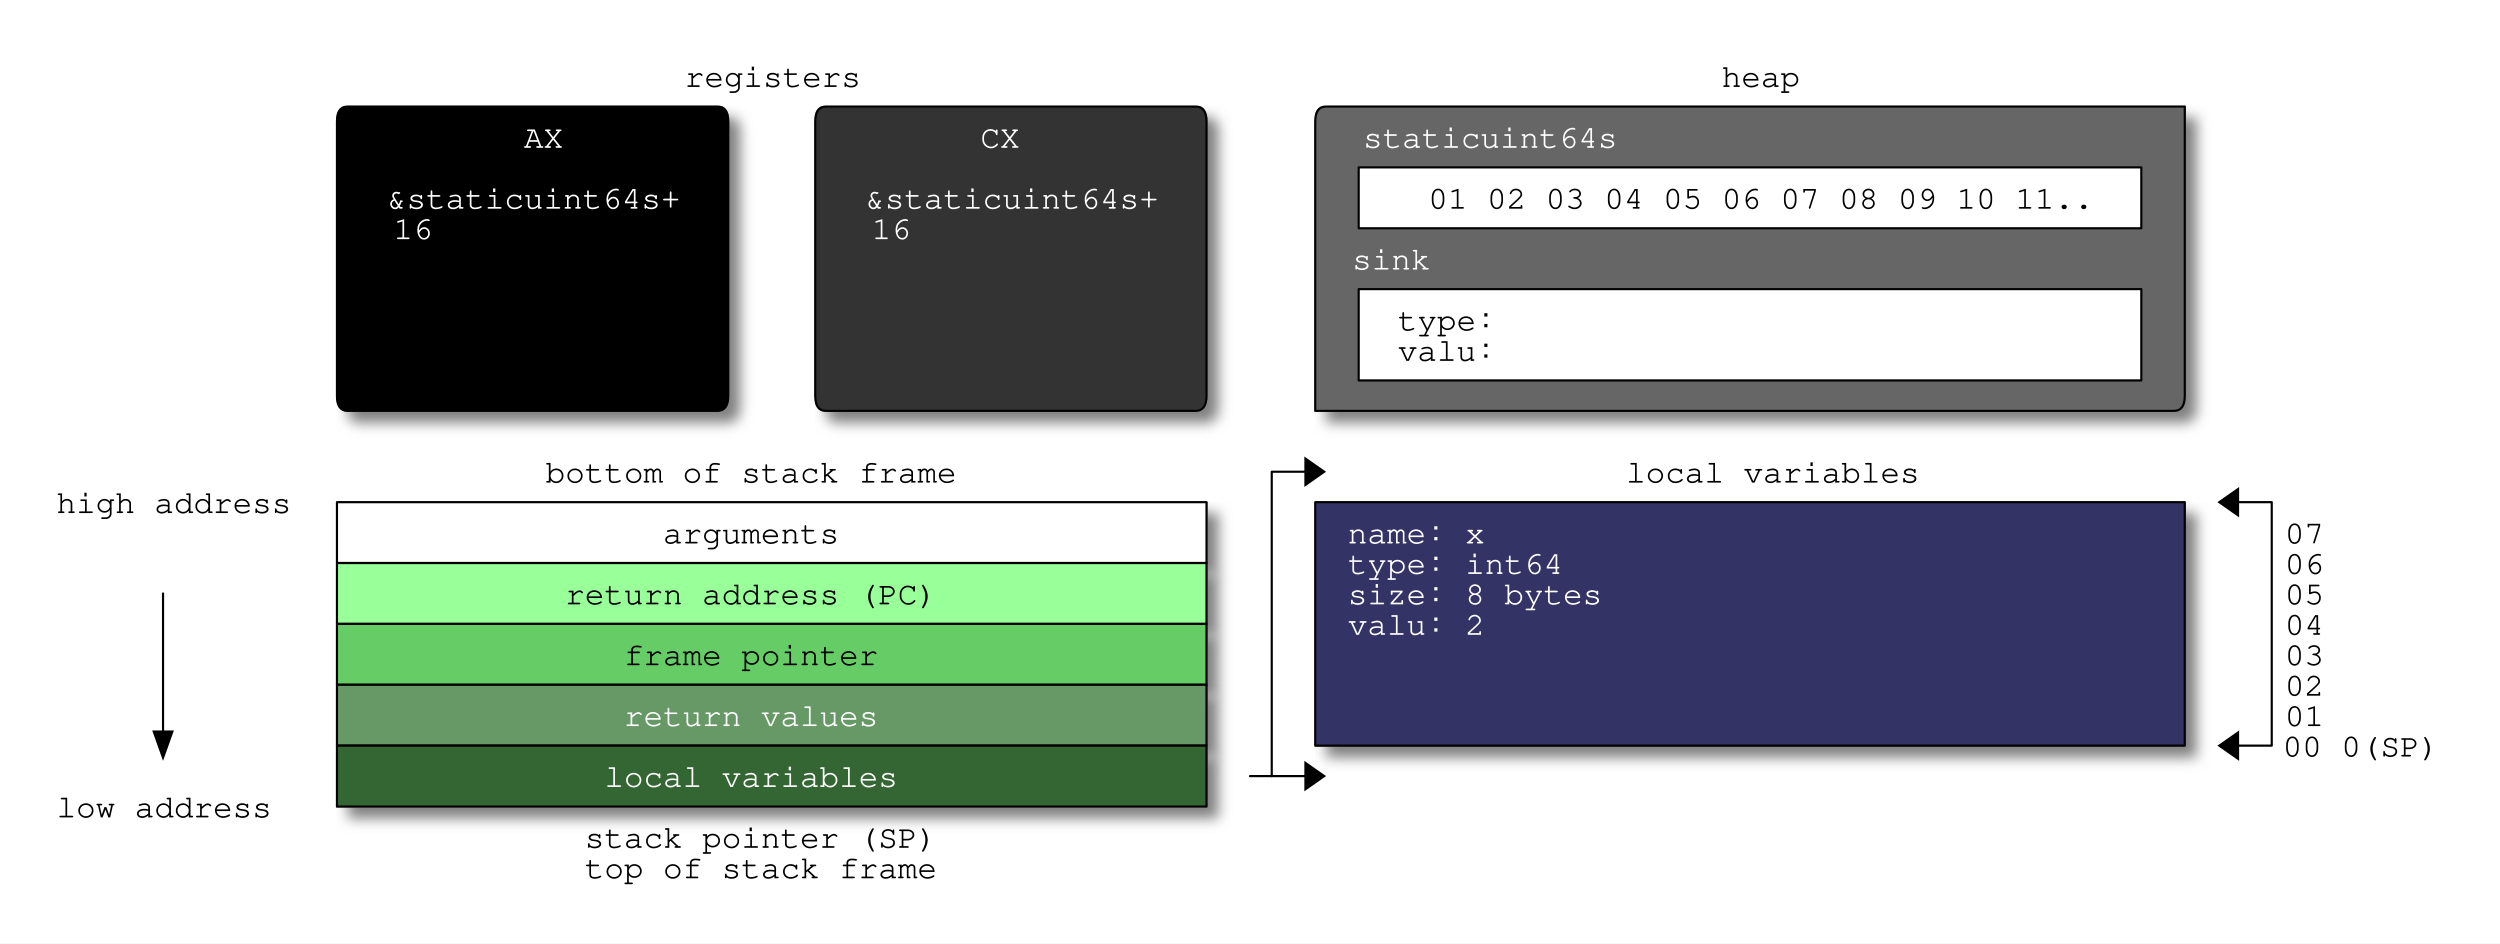
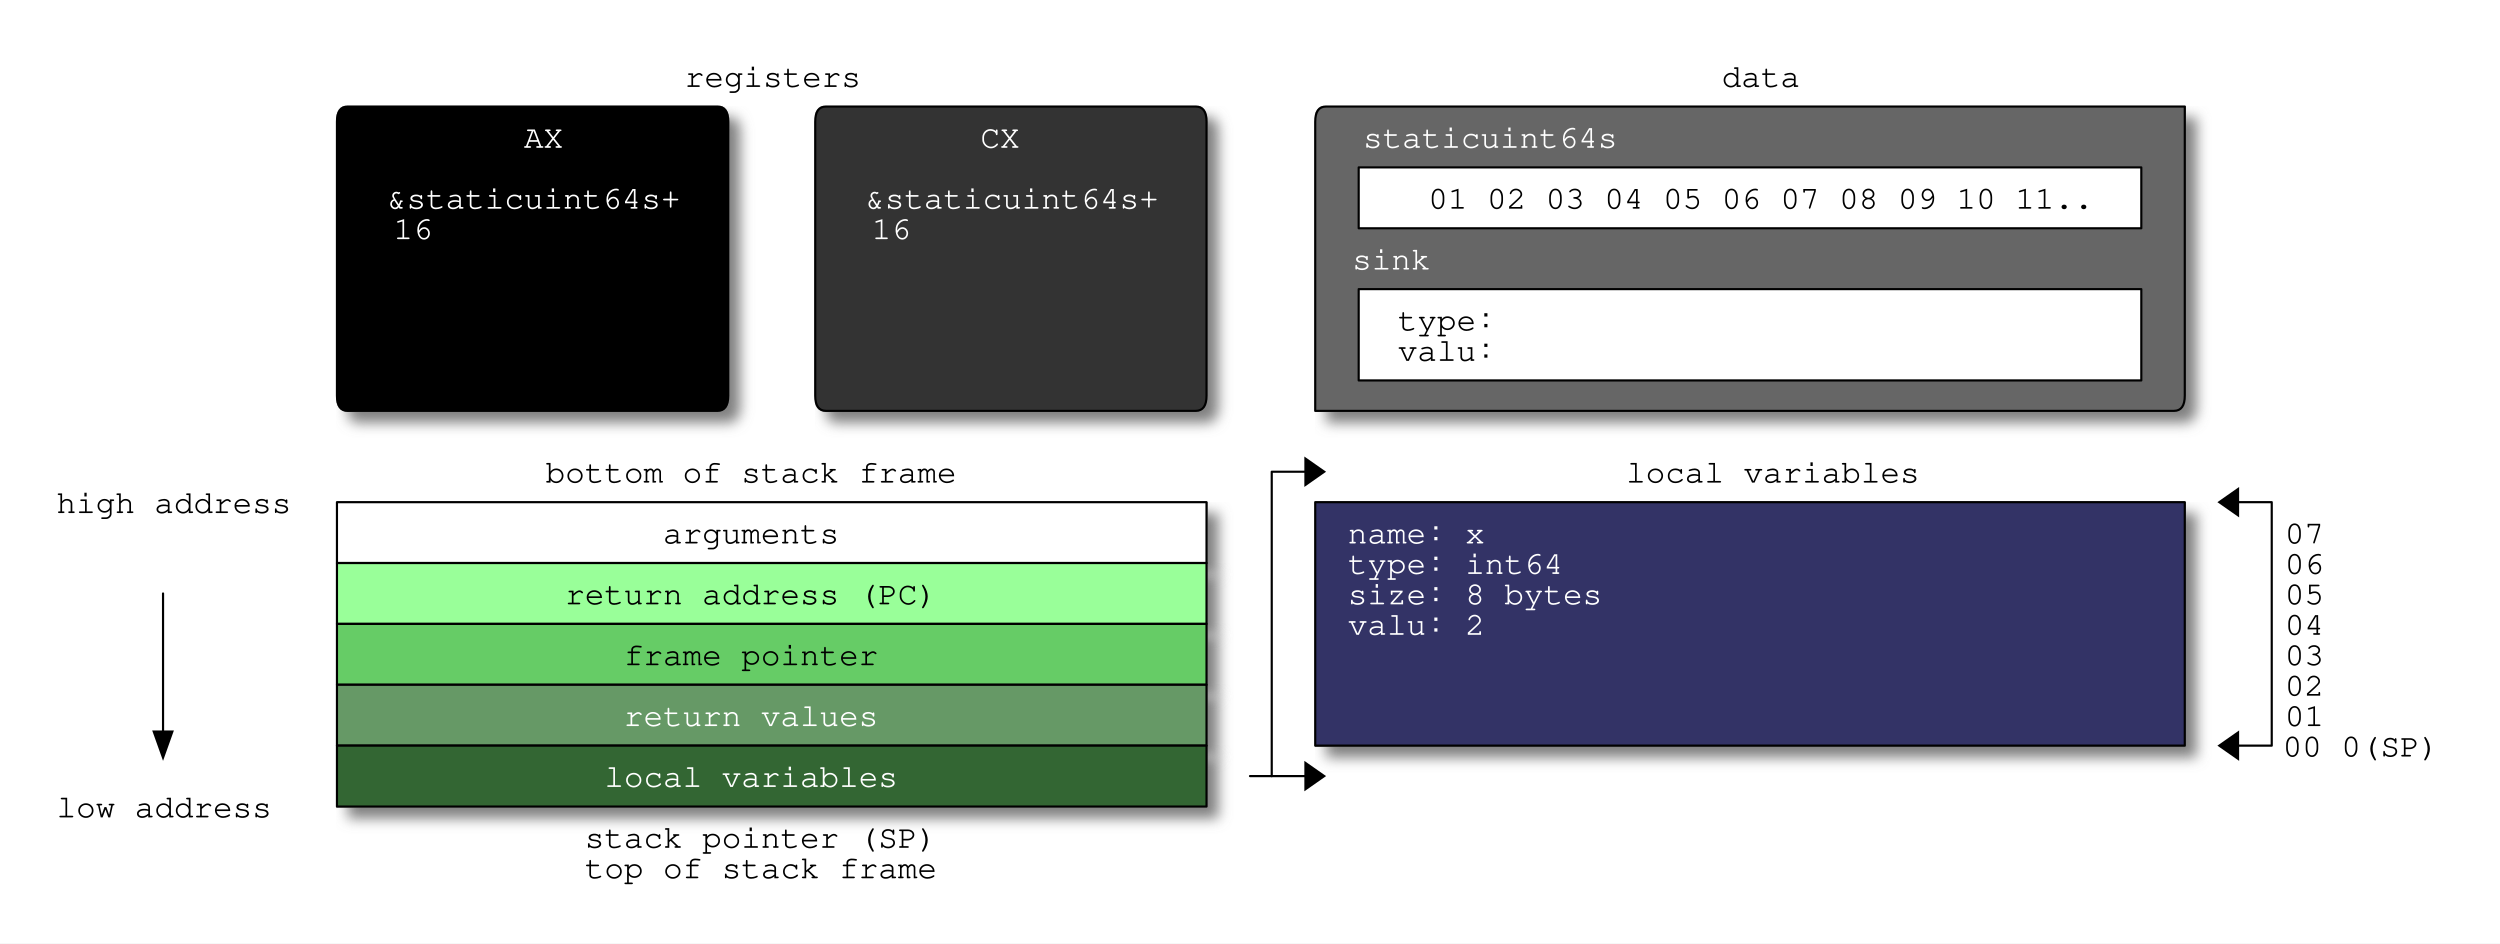
<svg xmlns="http://www.w3.org/2000/svg" width="1150" height="434" shape-rendering="geometricPrecision" version="1.0">
  <defs>
    <filter id="f2" x="0" y="0" width="200%" height="200%">
      <feOffset result="offOut" in="SourceGraphic" dx="5" dy="5" />
      <feGaussianBlur result="blurOut" in="offOut" stdDeviation="3" />
      <feBlend in="SourceGraphic" in2="blurOut" mode="normal" />
    </filter>
  </defs>
  <g stroke-width="1" stroke-linecap="square" stroke-linejoin="round">
    <rect x="0" y="0" width="1150" height="434" style="fill: #ffffff" />
    <path stroke="gray" fill="gray" filter="url(#f2)" d="M605.0 189.0 L1000.0 189.0 Q1005.0 189.0 1005.0 182.0 L1005.0 49.0 L1005.0 49.0 L610.0 49.0 Q605.0 49.0 605.0 56.0 L605.0 189.0 z" />
    <path stroke="gray" fill="gray" filter="url(#f2)" d="M605.0 343.0 L1005.0 343.0 L1005.0 231.0 L605.0 231.0 z" />
    <path stroke="gray" fill="gray" filter="url(#f2)" d="M160.0 189.0 Q155.0 189.0 155.0 182.0 L155.0 56.0 Q155.0 49.0 160.0 49.0 L330.0 49.0 L330.0 49.0 Q335.0 49.0 335.0 56.0 L335.0 182.0 L335.0 182.0 Q335.0 189.0 330.0 189.0 L160.0 189.0 z" />
    <path stroke="gray" fill="gray" filter="url(#f2)" d="M375.0 56.0 Q375.0 49.0 380.0 49.0 L550.0 49.0 Q555.0 49.0 555.0 56.0 L555.0 182.0 L555.0 182.0 Q555.0 189.0 550.0 189.0 L380.0 189.0 L380.0 189.0 Q375.0 189.0 375.0 182.0 L375.0 56.0 z" />
    <path stroke="gray" fill="gray" filter="url(#f2)" d="M625.0 175.0 L985.0 175.0 L985.0 133.0 L625.0 133.0 z" />
    <path stroke="gray" fill="gray" filter="url(#f2)" d="M555.0 231.0 L555.0 259.0 L155.0 259.0 L155.0 231.0 z" />
    <path stroke="gray" fill="gray" filter="url(#f2)" d="M555.0 259.0 L555.0 287.0 L155.0 287.0 L155.0 259.0 z" />
    <path stroke="gray" fill="gray" filter="url(#f2)" d="M555.0 287.0 L555.0 315.0 L155.0 315.0 L155.0 287.0 z" />
    <path stroke="gray" fill="gray" filter="url(#f2)" d="M555.0 315.0 L555.0 343.0 L155.0 343.0 L155.0 315.0 z" />
    <path stroke="gray" fill="gray" filter="url(#f2)" d="M555.0 343.0 L555.0 371.0 L155.0 371.0 L155.0 343.0 z" />
    <path stroke="gray" fill="gray" filter="url(#f2)" d="M625.0 105.0 L985.0 105.0 L985.0 77.0 L625.0 77.0 z" />
    <path stroke="#000000" stroke-width="1.0" stroke-linecap="round" stroke-linejoin="round" fill="#666666" d="M605.0 189.0 L1000.0 189.0 Q1005.0 189.0 1005.0 182.0 L1005.0 49.0 L1005.0 49.0 L610.0 49.0 Q605.0 49.0 605.0 56.0 L605.0 189.0 z" />
    <path stroke="#000000" stroke-width="1.0" stroke-linecap="round" stroke-linejoin="round" fill="#333366" d="M605.0 343.0 L1005.0 343.0 L1005.0 231.0 L605.0 231.0 z" />
    <path stroke="#000000" stroke-width="1.0" stroke-linecap="round" stroke-linejoin="round" fill="#000000" d="M160.0 189.0 Q155.0 189.0 155.0 182.0 L155.0 56.0 Q155.0 49.0 160.0 49.0 L330.0 49.0 L330.0 49.0 Q335.0 49.0 335.0 56.0 L335.0 182.0 L335.0 182.0 Q335.0 189.0 330.0 189.0 L160.0 189.0 z" />
    <path stroke="#000000" stroke-width="1.0" stroke-linecap="round" stroke-linejoin="round" fill="#333333" d="M375.0 56.0 Q375.0 49.0 380.0 49.0 L550.0 49.0 Q555.0 49.0 555.0 56.0 L555.0 182.0 L555.0 182.0 Q555.0 189.0 550.0 189.0 L380.0 189.0 L380.0 189.0 Q375.0 189.0 375.0 182.0 L375.0 56.0 z" />
    <path stroke="#000000" stroke-width="1.0" stroke-linecap="round" stroke-linejoin="round" fill="white" d="M625.0 175.0 L985.0 175.0 L985.0 133.0 L625.0 133.0 z" />
    <path stroke="#000000" stroke-width="1.0" stroke-linecap="round" stroke-linejoin="round" fill="#ffffff" d="M555.0 231.0 L555.0 259.0 L155.0 259.0 L155.0 231.0 z" />
    <path stroke="#000000" stroke-width="1.0" stroke-linecap="round" stroke-linejoin="round" fill="#99ff99" d="M555.0 259.0 L555.0 287.0 L155.0 287.0 L155.0 259.0 z" />
    <path stroke="#000000" stroke-width="1.0" stroke-linecap="round" stroke-linejoin="round" fill="#66cc66" d="M555.0 287.0 L555.0 315.0 L155.0 315.0 L155.0 287.0 z" />
    <path stroke="#000000" stroke-width="1.0" stroke-linecap="round" stroke-linejoin="round" fill="#669966" d="M555.0 315.0 L555.0 343.0 L155.0 343.0 L155.0 315.0 z" />
    <path stroke="#000000" stroke-width="1.0" stroke-linecap="round" stroke-linejoin="round" fill="#336633" d="M555.0 343.0 L555.0 371.0 L155.0 371.0 L155.0 343.0 z" />
    <path stroke="#000000" stroke-width="1.0" stroke-linecap="round" stroke-linejoin="round" fill="white" d="M625.0 105.0 L985.0 105.0 L985.0 77.0 L625.0 77.0 z" />
    <path stroke="#000000" stroke-width="1.0" stroke-linecap="round" stroke-linejoin="round" fill="none" d="M1025.0 231.0 L1045.0 231.0 L1045.0 343.0 L1025.0 343.0 " />
    <path stroke="#000000" stroke-width="1.0" stroke-linecap="round" stroke-linejoin="round" fill="none" d="M585.0 357.0 L585.0 217.0 L605.0 217.0 " />
    <path stroke="none" stroke-width="1.0" stroke-linecap="round" stroke-linejoin="round" fill="#000000" d="M600.0 210.0 L610.0 217.0 L600.0 224.0 z" />
    <path stroke="none" stroke-width="1.0" stroke-linecap="round" stroke-linejoin="round" fill="#000000" d="M1030.0 224.0 L1020.0 231.0 L1030.0 238.0 z" />
    <path stroke="none" stroke-width="1.0" stroke-linecap="round" stroke-linejoin="round" fill="#000000" d="M70.0 336.0 L75.0 350.0 L80.0 336.0 z" />
    <path stroke="none" stroke-width="1.0" stroke-linecap="round" stroke-linejoin="round" fill="#000000" d="M1030.0 336.0 L1020.0 343.0 L1030.0 350.0 z" />
    <path stroke="none" stroke-width="1.0" stroke-linecap="round" stroke-linejoin="round" fill="#000000" d="M600.0 350.0 L610.0 357.0 L600.0 364.0 z" />
    <path stroke="#000000" stroke-width="1.0" stroke-linecap="round" stroke-linejoin="round" fill="none" d="M75.0 343.0 L75.0 273.0 " />
    <path stroke="#000000" stroke-width="1.0" stroke-linecap="round" stroke-linejoin="round" fill="none" d="M585.0 357.0 L605.0 357.0 " />
    <path stroke="#000000" stroke-width="1.0" stroke-linecap="round" stroke-linejoin="round" fill="none" d="M575.0 357.0 L585.0 357.0 " />
    <text x="269" y="390" font-family="Courier" font-size="15" stroke="none" fill="#000000">stack pointer (SP)</text>
    <text x="269" y="404" font-family="Courier" font-size="15" stroke="none" fill="#000000">top of stack frame</text>
    <text x="278" y="362" font-family="Courier" font-size="15" stroke="none" fill="#ffffff">local variables</text>
    <text x="260" y="278" font-family="Courier" font-size="15" stroke="none" fill="#000000">return address (PC)</text>
    <text x="287" y="306" font-family="Courier" font-size="15" stroke="none" fill="#000000">frame pointer</text>
    <text x="287" y="334" font-family="Courier" font-size="15" stroke="none" fill="#ffffff">return values</text>
    <text x="305" y="250" font-family="Courier" font-size="15" stroke="none" fill="#000000">arguments</text>
    <text x="178" y="96" font-family="Courier" font-size="15" stroke="none" fill="#ffffff">&amp;staticuint64s+</text>
    <text x="181" y="110" font-family="Courier" font-size="15" stroke="none" fill="#ffffff">16</text>
    <text x="251" y="222" font-family="Courier" font-size="15" stroke="none" fill="#000000">bottom of stack frame</text>
    <text x="26" y="376" font-family="Courier" font-size="15" stroke="none" fill="#000000">low address</text>
    <text x="26" y="236" font-family="Courier" font-size="15" stroke="none" fill="#000000">high address</text>
    <text x="241" y="68" font-family="Courier" font-size="15" stroke="none" fill="#ffffff">AX</text>
    <text x="315" y="40" font-family="Courier" font-size="15" stroke="none" fill="#000000">registers</text>
    <text x="398" y="96" font-family="Courier" font-size="15" stroke="none" fill="#ffffff">&amp;staticuint64s+</text>
    <text x="401" y="110" font-family="Courier" font-size="15" stroke="none" fill="#ffffff">16</text>
    <text x="451" y="68" font-family="Courier" font-size="15" stroke="none" fill="#ffffff">CX</text>
    <text x="620" y="250" font-family="Courier" font-size="15" stroke="none" fill="#ffffff">name꞉ x</text>
    <text x="620" y="264" font-family="Courier" font-size="15" stroke="none" fill="#ffffff">type꞉ int64</text>
    <text x="620" y="278" font-family="Courier" font-size="15" stroke="none" fill="#ffffff">size꞉ 8 bytes</text>
    <text x="620" y="292" font-family="Courier" font-size="15" stroke="none" fill="#ffffff">valu꞉ 2</text>
    <text x="622" y="124" font-family="Courier" font-size="15" stroke="none" fill="#ffffff">sink</text>
    <text x="627" y="68" font-family="Courier" font-size="15" stroke="none" fill="#ffffff">staticuint64s</text>
    <text x="657" y="96" font-family="Courier" font-size="15" stroke="none" fill="#000000">01 02 03 04 05 06 07 08 09 10 11..</text>
    <text x="748" y="222" font-family="Courier" font-size="15" stroke="none" fill="#000000">local variables</text>
    <text x="643" y="152" font-family="Courier" font-size="15" stroke="none" fill="#000000">type꞉</text>
    <text x="643" y="166" font-family="Courier" font-size="15" stroke="none" fill="#000000">valu꞉</text>
-     <text x="792" y="40" font-family="Courier" font-size="15" stroke="none" fill="#000000">heap</text>
+     <text x="792" y="40" font-family="Courier" font-size="15" stroke="none" fill="#000000">data</text>
    <text x="1051" y="250" font-family="Courier" font-size="15" stroke="none" fill="#000000">07</text>
    <text x="1051" y="264" font-family="Courier" font-size="15" stroke="none" fill="#000000">06</text>
    <text x="1051" y="278" font-family="Courier" font-size="15" stroke="none" fill="#000000">05</text>
    <text x="1051" y="292" font-family="Courier" font-size="15" stroke="none" fill="#000000">04</text>
    <text x="1051" y="306" font-family="Courier" font-size="15" stroke="none" fill="#000000">03</text>
    <text x="1051" y="320" font-family="Courier" font-size="15" stroke="none" fill="#000000">02</text>
    <text x="1051" y="334" font-family="Courier" font-size="15" stroke="none" fill="#000000">01</text>
    <text x="1050" y="348" font-family="Courier" font-size="15" stroke="none" fill="#000000">00 0(SP)</text>
  </g>
</svg>
